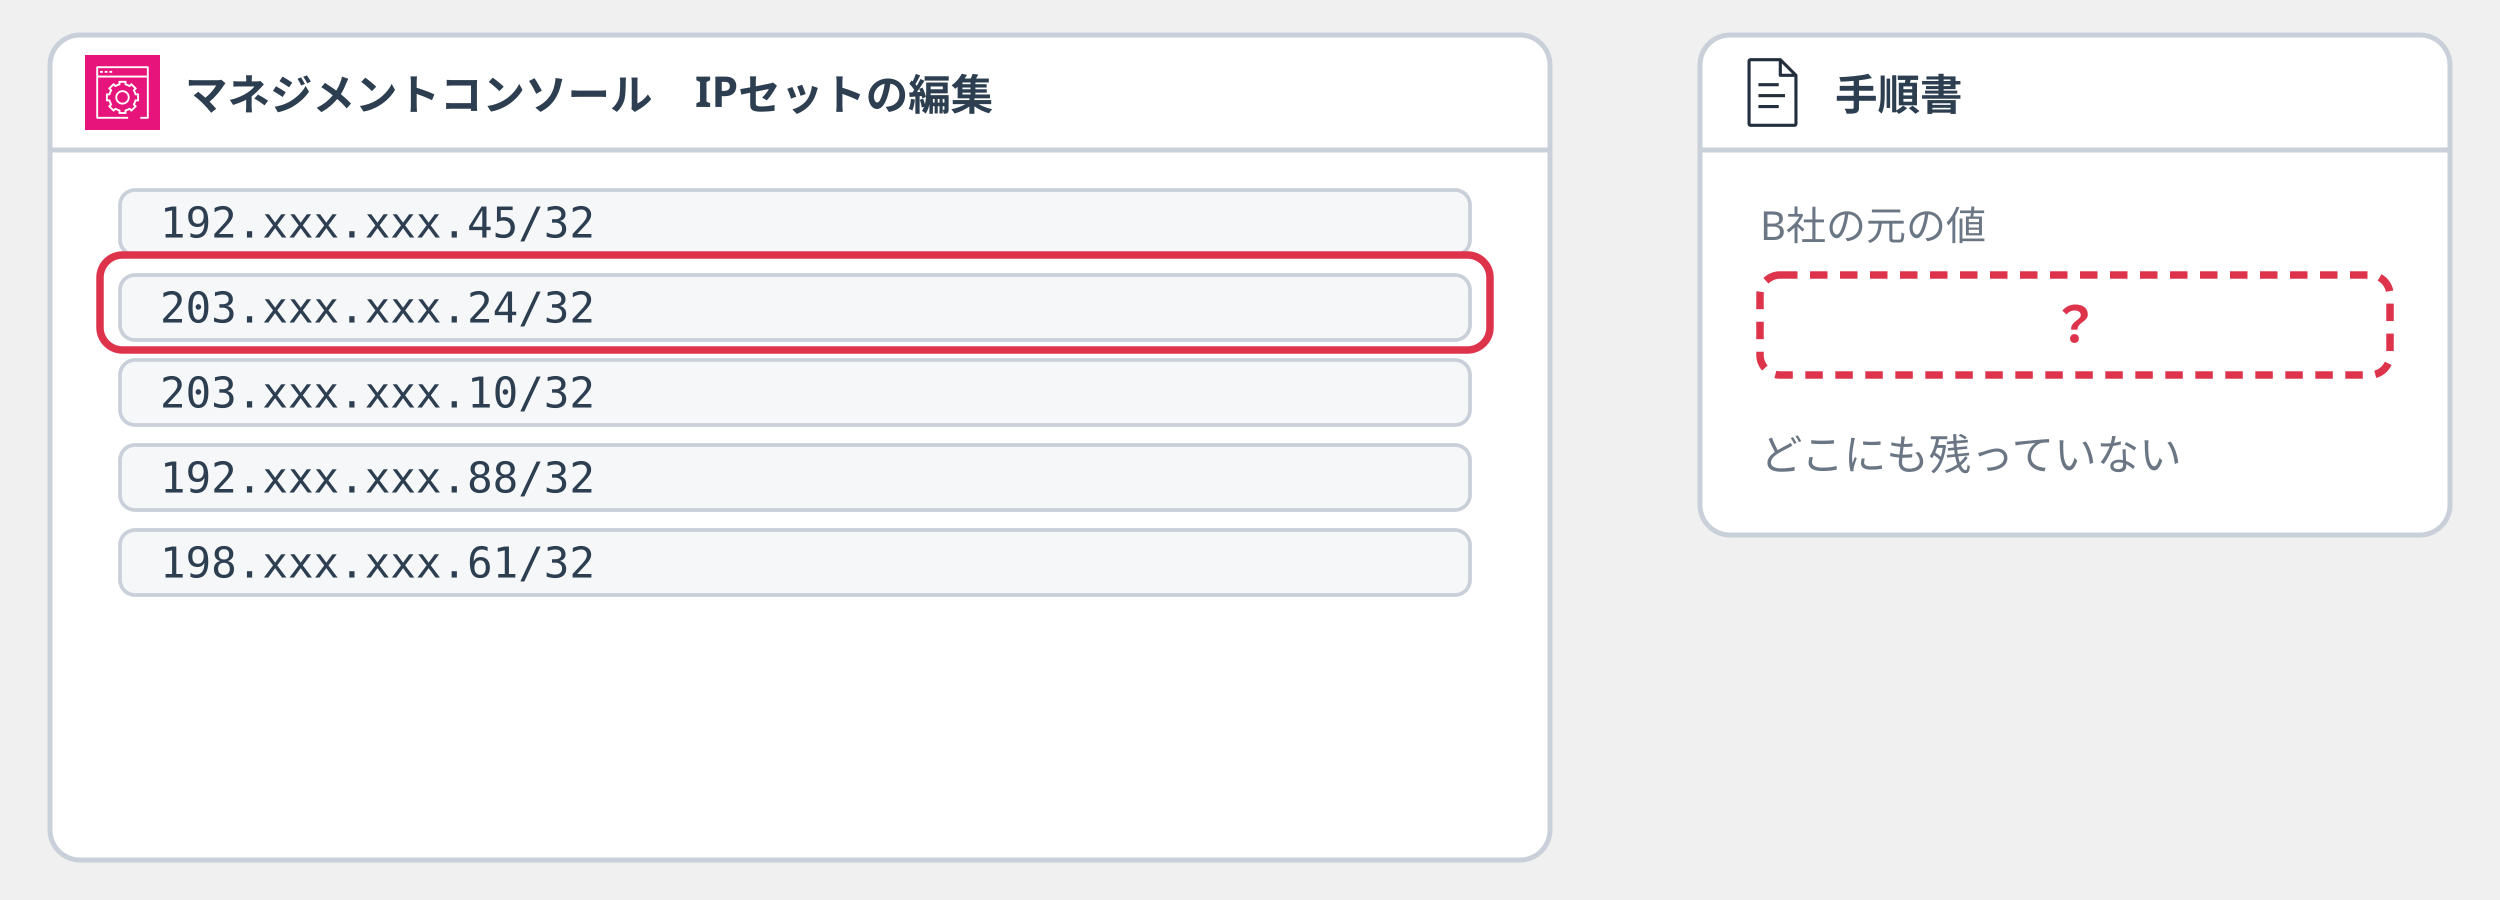
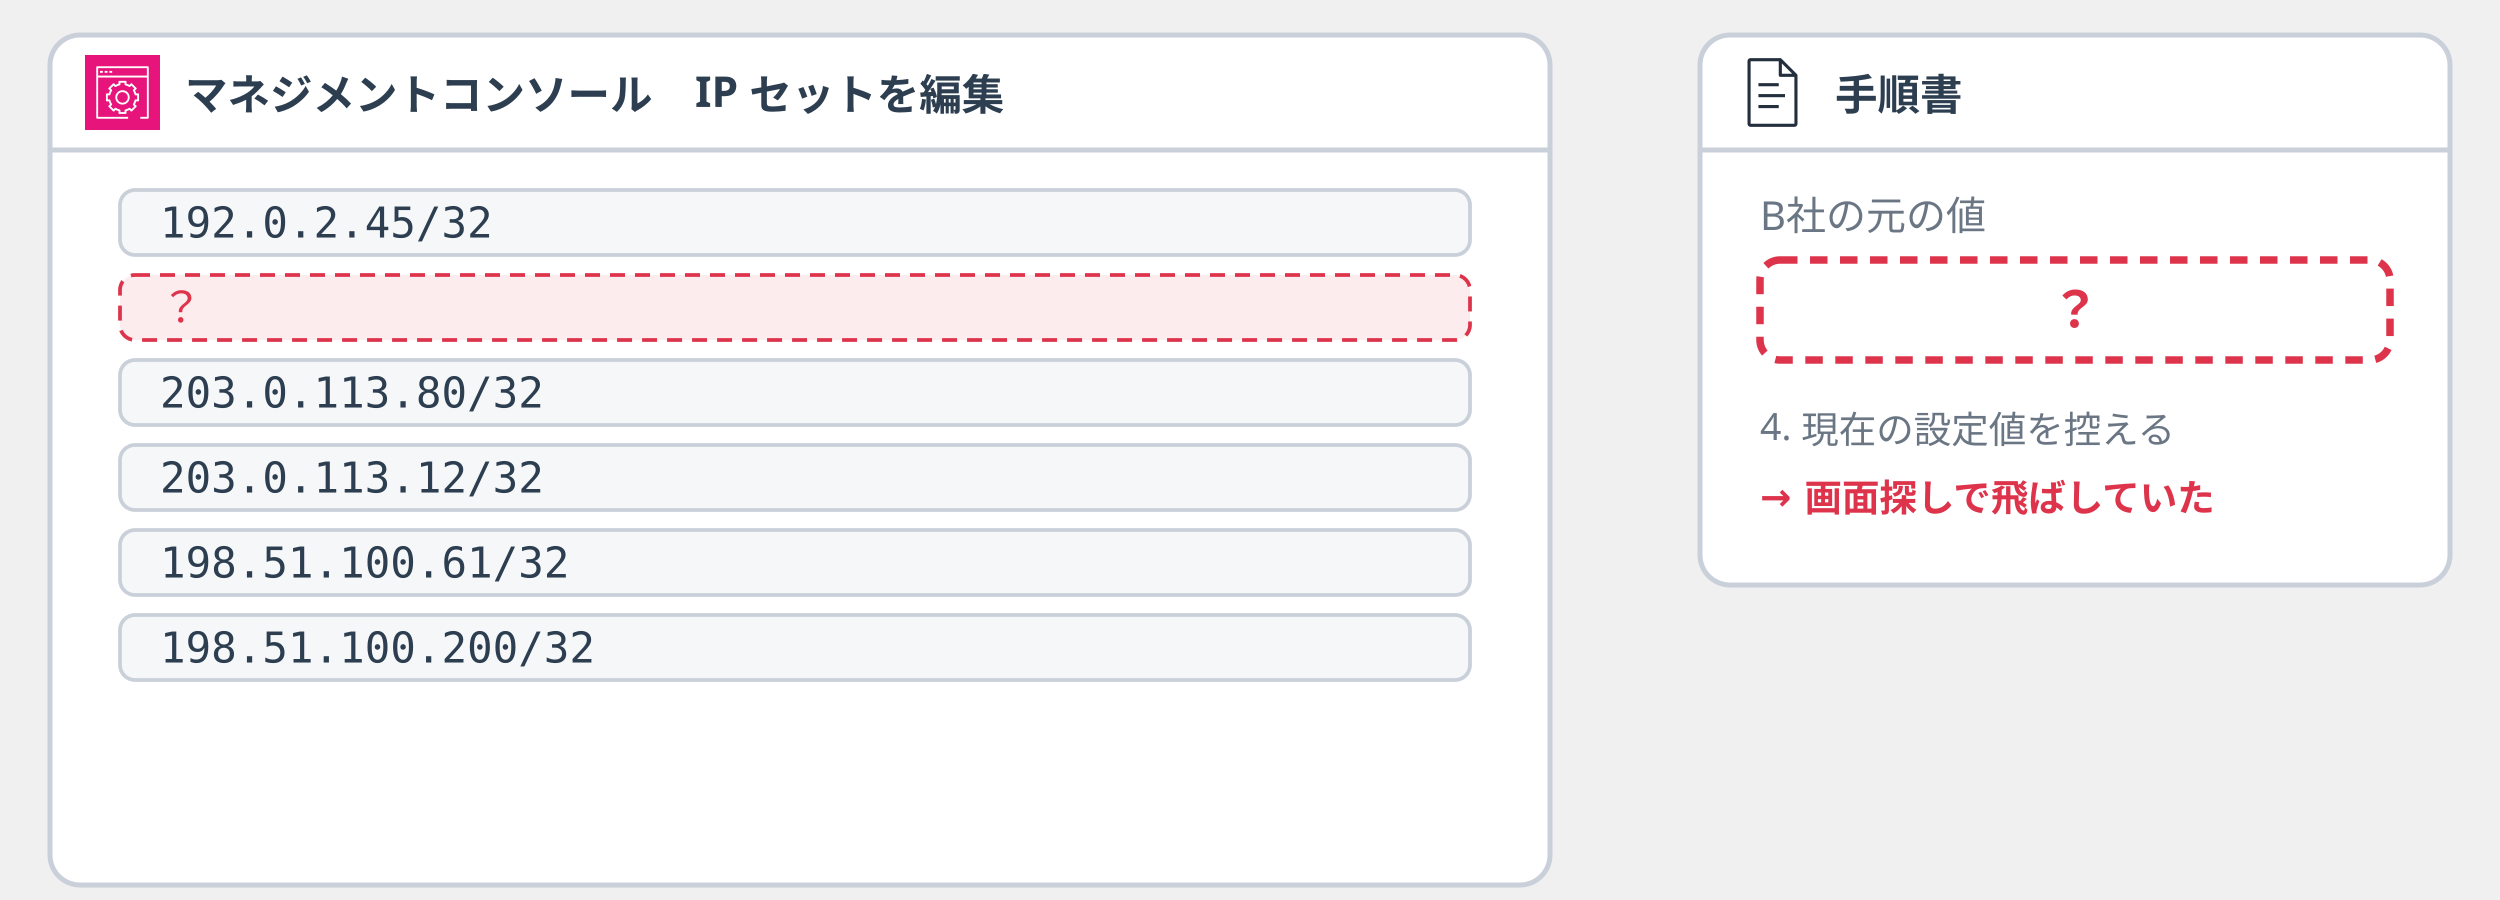
- <svg xmlns="http://www.w3.org/2000/svg" viewBox="0 0 1000 360" width="100%" role="img" aria-label="元の値も経緯も、どこにも記録がない">
+ <svg xmlns="http://www.w3.org/2000/svg" viewBox="0 0 1000 360" width="100%" role="img" aria-label="手順4で控えるはずだった元の値が、どこにも残っていない">
  <defs>
    <marker id="a-i" viewBox="0 0 10 10" refX="9" refY="5" markerWidth="6" markerHeight="6" orient="auto-start-reverse">
      <path d="M0,0 L10,5 L0,10 z" fill="#2c3e50" />
    </marker>
    <marker id="a-g" viewBox="0 0 10 10" refX="9" refY="5" markerWidth="6" markerHeight="6" orient="auto-start-reverse">
      <path d="M0,0 L10,5 L0,10 z" fill="#0E8A6E" />
    </marker>
    <marker id="a-r" viewBox="0 0 10 10" refX="9" refY="5" markerWidth="6" markerHeight="6" orient="auto-start-reverse">
      <path d="M0,0 L10,5 L0,10 z" fill="#DD344C" />
    </marker>
    <marker id="a-x" viewBox="0 0 10 10" refX="9" refY="5" markerWidth="6" markerHeight="6" orient="auto-start-reverse">
      <path d="M0,0 L10,5 L0,10 z" fill="#8a94a3" />
    </marker>
  </defs>
-   <rect x="20" y="14" width="600" height="330" rx="12" fill="#ffffff" stroke="#c9d0d9" stroke-width="2" />
+   <rect x="20" y="14" width="600" height="340" rx="12" fill="#ffffff" stroke="#c9d0d9" stroke-width="2" />
  <line x1="20" y1="60" x2="620" y2="60" stroke="#c9d0d9" stroke-width="2" />
  <svg x="34" y="22" width="30" height="30" viewBox="0 0 80 80">
-     <g id="console9-Icon-Architecture/64/Arch_AWS-Management-Console_64" stroke="none" stroke-width="1" fill="none" fill-rule="evenodd">
-       <g id="console9-Icon-Architecture-BG/64/Management-Governance" fill="#E7157B">
-         <rect id="console9-Rectangle" x="0" y="0" width="80" height="80" />
+     <g id="console16-Icon-Architecture/64/Arch_AWS-Management-Console_64" stroke="none" stroke-width="1" fill="none" fill-rule="evenodd">
+       <g id="console16-Icon-Architecture-BG/64/Management-Governance" fill="#E7157B">
+         <rect id="console16-Rectangle" x="0" y="0" width="80" height="80" />
      </g>
-       <path d="M26,19 L29,19 L29,17 L26,17 L26,19 Z M21,19 L24,19 L24,17 L21,17 L21,19 Z M16,19 L19,19 L19,17 L16,17 L16,19 Z M14,22 L66,22 L66,14 L14,14 L14,22 Z M67,12 L13,12 C12.447,12 12,12.448 12,13 L12,67 C12,67.552 12.447,68 13,68 L46,68 L46,66 L14,66 L14,24 L66,24 L66,66 L59,66 L59,68 L67,68 C67.553,68 68,67.552 68,67 L68,13 C68,12.448 67.553,12 67,12 L67,12 Z M40,50.878 C36.879,50.878 34.339,48.338 34.339,45.217 C34.339,42.096 36.879,39.557 40,39.557 C43.121,39.557 45.661,42.096 45.661,45.217 C45.661,48.338 43.121,50.878 40,50.878 L40,50.878 Z M40,37.557 C35.775,37.557 32.339,40.993 32.339,45.217 C32.339,49.441 35.775,52.878 40,52.878 C44.225,52.878 47.661,49.441 47.661,45.217 C47.661,40.993 44.225,37.557 40,37.557 L40,37.557 Z M55.652,47.468 L53.946,47.371 C53.491,47.348 53.021,47.672 52.914,48.149 C52.584,49.613 52.009,51.001 51.205,52.277 C50.944,52.69 51.021,53.231 51.385,53.557 L52.659,54.694 L49.477,57.876 L48.344,56.607 C48.018,56.241 47.476,56.166 47.063,56.427 C45.791,57.231 44.401,57.808 42.932,58.139 C42.455,58.247 42.126,58.684 42.154,59.172 L42.251,60.87 L37.749,60.87 L37.847,59.17 C37.875,58.683 37.546,58.246 37.069,58.138 C35.604,57.806 34.214,57.23 32.939,56.424 C32.526,56.164 31.984,56.237 31.659,56.604 L30.523,57.877 L27.341,54.694 L28.613,53.559 C28.978,53.234 29.054,52.692 28.793,52.279 C27.99,51.008 27.415,49.619 27.084,48.149 C26.977,47.672 26.518,47.348 26.052,47.371 L24.348,47.468 L24.348,42.966 L26.058,43.064 C26.518,43.082 26.981,42.763 27.09,42.286 C27.421,40.824 27.996,39.437 28.801,38.164 C29.062,37.75 28.985,37.209 28.621,36.884 L27.341,35.741 L30.524,32.558 L31.666,33.838 C31.991,34.203 32.533,34.277 32.945,34.018 C34.218,33.216 35.604,32.641 37.068,32.311 C37.546,32.203 37.875,31.767 37.847,31.278 L37.749,29.565 L42.251,29.565 L42.154,31.28 C42.126,31.768 42.455,32.204 42.932,32.312 C44.395,32.644 45.78,33.218 47.051,34.021 C47.464,34.281 48.006,34.205 48.331,33.841 L49.476,32.558 L52.659,35.741 L51.381,36.881 C51.017,37.207 50.94,37.749 51.201,38.162 C52.005,39.432 52.58,40.82 52.912,42.287 C53.02,42.763 53.491,43.082 53.944,43.064 L55.652,42.966 L55.652,47.468 Z M56.596,40.909 L54.652,41.02 C54.334,39.907 53.89,38.837 53.327,37.826 L54.781,36.529 C54.986,36.346 55.107,36.086 55.115,35.811 C55.123,35.536 55.017,35.27 54.822,35.076 L50.142,30.396 C49.946,30.201 49.687,30.089 49.406,30.103 C49.131,30.111 48.872,30.231 48.688,30.437 L47.387,31.895 C46.376,31.333 45.309,30.891 44.197,30.573 L44.308,28.622 C44.323,28.348 44.226,28.079 44.036,27.878 C43.848,27.679 43.585,27.565 43.31,27.565 L36.69,27.565 C36.415,27.565 36.152,27.679 35.964,27.879 C35.774,28.079 35.677,28.348 35.692,28.623 L35.804,30.571 C34.691,30.888 33.623,31.331 32.61,31.893 L31.312,30.437 C31.128,30.231 30.869,30.111 30.594,30.103 C30.316,30.091 30.054,30.201 29.858,30.396 L25.178,35.076 C24.983,35.27 24.877,35.536 24.885,35.811 C24.893,36.086 25.014,36.346 25.219,36.529 L26.675,37.828 C26.111,38.84 25.668,39.909 25.35,41.02 L23.404,40.909 C23.132,40.892 22.86,40.992 22.661,41.181 C22.461,41.37 22.348,41.633 22.348,41.908 L22.348,48.527 C22.348,48.802 22.461,49.065 22.661,49.254 C22.86,49.442 23.133,49.542 23.404,49.525 L25.344,49.415 C25.661,50.53 26.104,51.602 26.667,52.614 L25.219,53.906 C25.014,54.089 24.893,54.349 24.885,54.624 C24.877,54.899 24.983,55.165 25.178,55.359 L29.858,60.04 C30.054,60.234 30.313,60.343 30.594,60.332 C30.869,60.324 31.129,60.204 31.312,59.998 L32.604,58.55 C33.618,59.115 34.689,59.559 35.803,59.877 L35.692,61.813 C35.677,62.087 35.774,62.356 35.963,62.556 C36.152,62.756 36.415,62.87 36.69,62.87 L43.31,62.87 C43.585,62.87 43.848,62.756 44.036,62.556 C44.226,62.356 44.323,62.087 44.308,61.813 L44.197,59.879 C45.313,59.561 46.386,59.117 47.399,58.553 L48.688,59.998 C48.871,60.204 49.131,60.324 49.406,60.332 C49.663,60.346 49.948,60.234 50.142,60.04 L54.822,55.359 C55.017,55.165 55.123,54.899 55.115,54.624 C55.107,54.349 54.986,54.089 54.781,53.906 L53.33,52.612 C53.894,51.598 54.337,50.527 54.654,49.415 L56.596,49.525 C56.866,49.542 57.14,49.442 57.339,49.254 C57.539,49.065 57.652,48.802 57.652,48.527 L57.652,41.908 C57.652,41.633 57.539,41.37 57.339,41.181 C57.14,40.992 56.867,40.893 56.596,40.909 L56.596,40.909 Z" id="console9-AWS-Management-Console_Icon_64_Squid" fill="#FFFFFF" />
+       <path d="M26,19 L29,19 L29,17 L26,17 L26,19 Z M21,19 L24,19 L24,17 L21,17 L21,19 Z M16,19 L19,19 L19,17 L16,17 L16,19 Z M14,22 L66,22 L66,14 L14,14 L14,22 Z M67,12 L13,12 C12.447,12 12,12.448 12,13 L12,67 C12,67.552 12.447,68 13,68 L46,68 L46,66 L14,66 L14,24 L66,24 L66,66 L59,66 L59,68 L67,68 C67.553,68 68,67.552 68,67 L68,13 C68,12.448 67.553,12 67,12 L67,12 Z M40,50.878 C36.879,50.878 34.339,48.338 34.339,45.217 C34.339,42.096 36.879,39.557 40,39.557 C43.121,39.557 45.661,42.096 45.661,45.217 C45.661,48.338 43.121,50.878 40,50.878 L40,50.878 Z M40,37.557 C35.775,37.557 32.339,40.993 32.339,45.217 C32.339,49.441 35.775,52.878 40,52.878 C44.225,52.878 47.661,49.441 47.661,45.217 C47.661,40.993 44.225,37.557 40,37.557 L40,37.557 Z M55.652,47.468 L53.946,47.371 C53.491,47.348 53.021,47.672 52.914,48.149 C52.584,49.613 52.009,51.001 51.205,52.277 C50.944,52.69 51.021,53.231 51.385,53.557 L52.659,54.694 L49.477,57.876 L48.344,56.607 C48.018,56.241 47.476,56.166 47.063,56.427 C45.791,57.231 44.401,57.808 42.932,58.139 C42.455,58.247 42.126,58.684 42.154,59.172 L42.251,60.87 L37.749,60.87 L37.847,59.17 C37.875,58.683 37.546,58.246 37.069,58.138 C35.604,57.806 34.214,57.23 32.939,56.424 C32.526,56.164 31.984,56.237 31.659,56.604 L30.523,57.877 L27.341,54.694 L28.613,53.559 C28.978,53.234 29.054,52.692 28.793,52.279 C27.99,51.008 27.415,49.619 27.084,48.149 C26.977,47.672 26.518,47.348 26.052,47.371 L24.348,47.468 L24.348,42.966 L26.058,43.064 C26.518,43.082 26.981,42.763 27.09,42.286 C27.421,40.824 27.996,39.437 28.801,38.164 C29.062,37.75 28.985,37.209 28.621,36.884 L27.341,35.741 L30.524,32.558 L31.666,33.838 C31.991,34.203 32.533,34.277 32.945,34.018 C34.218,33.216 35.604,32.641 37.068,32.311 C37.546,32.203 37.875,31.767 37.847,31.278 L37.749,29.565 L42.251,29.565 L42.154,31.28 C42.126,31.768 42.455,32.204 42.932,32.312 C44.395,32.644 45.78,33.218 47.051,34.021 C47.464,34.281 48.006,34.205 48.331,33.841 L49.476,32.558 L52.659,35.741 L51.381,36.881 C51.017,37.207 50.94,37.749 51.201,38.162 C52.005,39.432 52.58,40.82 52.912,42.287 C53.02,42.763 53.491,43.082 53.944,43.064 L55.652,42.966 L55.652,47.468 Z M56.596,40.909 L54.652,41.02 C54.334,39.907 53.89,38.837 53.327,37.826 L54.781,36.529 C54.986,36.346 55.107,36.086 55.115,35.811 C55.123,35.536 55.017,35.27 54.822,35.076 L50.142,30.396 C49.946,30.201 49.687,30.089 49.406,30.103 C49.131,30.111 48.872,30.231 48.688,30.437 L47.387,31.895 C46.376,31.333 45.309,30.891 44.197,30.573 L44.308,28.622 C44.323,28.348 44.226,28.079 44.036,27.878 C43.848,27.679 43.585,27.565 43.31,27.565 L36.69,27.565 C36.415,27.565 36.152,27.679 35.964,27.879 C35.774,28.079 35.677,28.348 35.692,28.623 L35.804,30.571 C34.691,30.888 33.623,31.331 32.61,31.893 L31.312,30.437 C31.128,30.231 30.869,30.111 30.594,30.103 C30.316,30.091 30.054,30.201 29.858,30.396 L25.178,35.076 C24.983,35.27 24.877,35.536 24.885,35.811 C24.893,36.086 25.014,36.346 25.219,36.529 L26.675,37.828 C26.111,38.84 25.668,39.909 25.35,41.02 L23.404,40.909 C23.132,40.892 22.86,40.992 22.661,41.181 C22.461,41.37 22.348,41.633 22.348,41.908 L22.348,48.527 C22.348,48.802 22.461,49.065 22.661,49.254 C22.86,49.442 23.133,49.542 23.404,49.525 L25.344,49.415 C25.661,50.53 26.104,51.602 26.667,52.614 L25.219,53.906 C25.014,54.089 24.893,54.349 24.885,54.624 C24.877,54.899 24.983,55.165 25.178,55.359 L29.858,60.04 C30.054,60.234 30.313,60.343 30.594,60.332 C30.869,60.324 31.129,60.204 31.312,59.998 L32.604,58.55 C33.618,59.115 34.689,59.559 35.803,59.877 L35.692,61.813 C35.677,62.087 35.774,62.356 35.963,62.556 C36.152,62.756 36.415,62.87 36.69,62.87 L43.31,62.87 C43.585,62.87 43.848,62.756 44.036,62.556 C44.226,62.356 44.323,62.087 44.308,61.813 L44.197,59.879 C45.313,59.561 46.386,59.117 47.399,58.553 L48.688,59.998 C48.871,60.204 49.131,60.324 49.406,60.332 C49.663,60.346 49.948,60.234 50.142,60.04 L54.822,55.359 C55.017,55.165 55.123,54.899 55.115,54.624 C55.107,54.349 54.986,54.089 54.781,53.906 L53.33,52.612 C53.894,51.598 54.337,50.527 54.654,49.415 L56.596,49.525 C56.866,49.542 57.14,49.442 57.339,49.254 C57.539,49.065 57.652,48.802 57.652,48.527 L57.652,41.908 C57.652,41.633 57.539,41.37 57.339,41.181 C57.14,40.992 56.867,40.893 56.596,40.909 L56.596,40.909 Z" id="console16-AWS-Management-Console_Icon_64_Squid" fill="#FFFFFF" />
    </g>
  </svg>
-   <text x="74" y="44" font-family="'Noto Sans JP', 'Hiragino Sans', sans-serif" font-size="17" font-weight="bold" fill="#2c3e50" text-anchor="start">マネジメントコンソール　IPセットの編集</text>
+   <text x="74" y="44" font-family="'Noto Sans JP', 'Hiragino Sans', sans-serif" font-size="17" font-weight="bold" fill="#2c3e50" text-anchor="start">マネジメントコンソール　IP セットを編集</text>
  <rect x="48" y="76" width="540" height="26" rx="6" fill="#f5f7f9" stroke="#c9d0d9" stroke-width="1.5" />
-   <text x="64" y="95" font-family="'Fira Code', monospace" font-size="17" font-weight="normal" fill="#2c3e50" text-anchor="start">192.xxx.xxx.45/32</text>
-   <rect x="48" y="110" width="540" height="26" rx="6" fill="#f5f7f9" stroke="#c9d0d9" stroke-width="1.5" />
-   <text x="64" y="129" font-family="'Fira Code', monospace" font-size="17" font-weight="normal" fill="#2c3e50" text-anchor="start">203.xxx.xxx.24/32</text>
+   <text x="64" y="95" font-family="'Fira Code', monospace" font-size="17" font-weight="normal" fill="#2c3e50" text-anchor="start">192.0.2.45/32</text>
+   <rect x="48" y="110" width="540" height="26" rx="6" fill="#fdecee" stroke="#DD344C" stroke-width="1.5" stroke-dasharray="6 4" />
+   <text x="64" y="129" font-family="'Fira Code', monospace" font-size="17" font-weight="normal" fill="#DD344C" text-anchor="start">？</text>
  <rect x="48" y="144" width="540" height="26" rx="6" fill="#f5f7f9" stroke="#c9d0d9" stroke-width="1.5" />
-   <text x="64" y="163" font-family="'Fira Code', monospace" font-size="17" font-weight="normal" fill="#2c3e50" text-anchor="start">203.xxx.xxx.10/32</text>
+   <text x="64" y="163" font-family="'Fira Code', monospace" font-size="17" font-weight="normal" fill="#2c3e50" text-anchor="start">203.0.113.80/32</text>
  <rect x="48" y="178" width="540" height="26" rx="6" fill="#f5f7f9" stroke="#c9d0d9" stroke-width="1.5" />
-   <text x="64" y="197" font-family="'Fira Code', monospace" font-size="17" font-weight="normal" fill="#2c3e50" text-anchor="start">192.xxx.xxx.88/32</text>
+   <text x="64" y="197" font-family="'Fira Code', monospace" font-size="17" font-weight="normal" fill="#2c3e50" text-anchor="start">203.0.113.12/32</text>
  <rect x="48" y="212" width="540" height="26" rx="6" fill="#f5f7f9" stroke="#c9d0d9" stroke-width="1.5" />
-   <text x="64" y="231" font-family="'Fira Code', monospace" font-size="17" font-weight="normal" fill="#2c3e50" text-anchor="start">198.xxx.xxx.61/32</text>
-   <rect x="40" y="102" width="556" height="38" rx="9" fill="none" stroke="#DD344C" stroke-width="3" />
-   <rect x="680" y="14" width="300" height="200" rx="12" fill="#ffffff" stroke="#c9d0d9" stroke-width="2" />
+   <text x="64" y="231" font-family="'Fira Code', monospace" font-size="17" font-weight="normal" fill="#2c3e50" text-anchor="start">198.51.100.61/32</text>
+   <rect x="48" y="246" width="540" height="26" rx="6" fill="#f5f7f9" stroke="#c9d0d9" stroke-width="1.5" />
+   <text x="64" y="265" font-family="'Fira Code', monospace" font-size="17" font-weight="normal" fill="#2c3e50" text-anchor="start">198.51.100.200/32</text>
+   <rect x="680" y="14" width="300" height="220" rx="12" fill="#ffffff" stroke="#c9d0d9" stroke-width="2" />
  <line x1="680" y1="60" x2="980" y2="60" stroke="#c9d0d9" stroke-width="2" />
  <svg x="694" y="22" width="30" height="30" viewBox="0 0 48 48">
-     <g id="doc10-Icon-Resource/General-Resource/Res_Document_48" stroke="none" stroke-width="1" fill="none" fill-rule="evenodd">
-       <path d="M15,20 L28,20 L28,18 L15,18 L15,20 Z M15,34 L28,34 L28,32 L15,32 L15,34 Z M15,27 L32,27 L32,25 L15,25 L15,27 Z M10,44 L10.007,4 L28,4 L28,13 C28,13.552 28.447,14 29,14 L38,14 L38.025,44 L10,44 Z M30,5.414 L36.586,12 L30,12 L30,5.414 Z M39.707,12.293 L29.707,2.293 C29.52,2.105 29.266,2 29,2 L10,2 C8.822,2 8,2.822 8,4 L8,44 C8,45.14 8.859,46 10,46 L38.025,46 C39.151,46 40,45.14 40,44 L40,13 C40,12.735 39.895,12.48 39.707,12.293 L39.707,12.293 Z" id="doc10-Fill-1" fill="#232F3D" />
+     <g id="doc17-Icon-Resource/General-Resource/Res_Document_48" stroke="none" stroke-width="1" fill="none" fill-rule="evenodd">
+       <path d="M15,20 L28,20 L28,18 L15,18 L15,20 Z M15,34 L28,34 L28,32 L15,32 L15,34 Z M15,27 L32,27 L32,25 L15,25 L15,27 Z M10,44 L10.007,4 L28,4 L28,13 C28,13.552 28.447,14 29,14 L38,14 L38.025,44 L10,44 Z M30,5.414 L36.586,12 L30,12 L30,5.414 Z M39.707,12.293 L29.707,2.293 C29.52,2.105 29.266,2 29,2 L10,2 C8.822,2 8,2.822 8,4 L8,44 C8,45.14 8.859,46 10,46 L38.025,46 C39.151,46 40,45.14 40,44 L40,13 C40,12.735 39.895,12.48 39.707,12.293 L39.707,12.293 Z" id="doc17-Fill-1" fill="#232F3D" />
    </g>
  </svg>
  <text x="734" y="44" font-family="'Noto Sans JP', 'Hiragino Sans', sans-serif" font-size="17" font-weight="bold" fill="#2c3e50" text-anchor="start">手順書</text>
-   <text x="704" y="96" font-family="'Noto Sans JP', 'Hiragino Sans', sans-serif" font-size="16" font-weight="normal" fill="#6b7684" text-anchor="start">B社の元の値</text>
-   <rect x="704" y="110" width="252" height="40" rx="8" fill="none" stroke="#DD344C" stroke-width="3" stroke-dasharray="7 5" />
-   <text x="830" y="137" font-family="'Noto Sans JP', 'Hiragino Sans', sans-serif" font-size="20" font-weight="bold" fill="#DD344C" text-anchor="middle">？</text>
-   <text x="704" y="188" font-family="'Noto Sans JP', 'Hiragino Sans', sans-serif" font-size="17" font-weight="normal" fill="#6b7684" text-anchor="start">どこにも残っていない</text>
+   <text x="704" y="92" font-family="'Noto Sans JP', 'Hiragino Sans', sans-serif" font-size="16" font-weight="normal" fill="#6b7684" text-anchor="start">B社の元の値</text>
+   <rect x="704" y="104" width="252" height="40" rx="8" fill="none" stroke="#DD344C" stroke-width="3" stroke-dasharray="7 5" />
+   <text x="830" y="131" font-family="'Noto Sans JP', 'Hiragino Sans', sans-serif" font-size="20" font-weight="bold" fill="#DD344C" text-anchor="middle">？</text>
+   <text x="704" y="176" font-family="'Noto Sans JP', 'Hiragino Sans', sans-serif" font-size="15" font-weight="normal" fill="#6b7684" text-anchor="start">4. 現在の設定値を控える</text>
+   <text x="704" y="204" font-family="'Noto Sans JP', 'Hiragino Sans', sans-serif" font-size="15" font-weight="bold" fill="#DD344C" text-anchor="start">→ 画面探しで飛ばしていた</text>
</svg>
